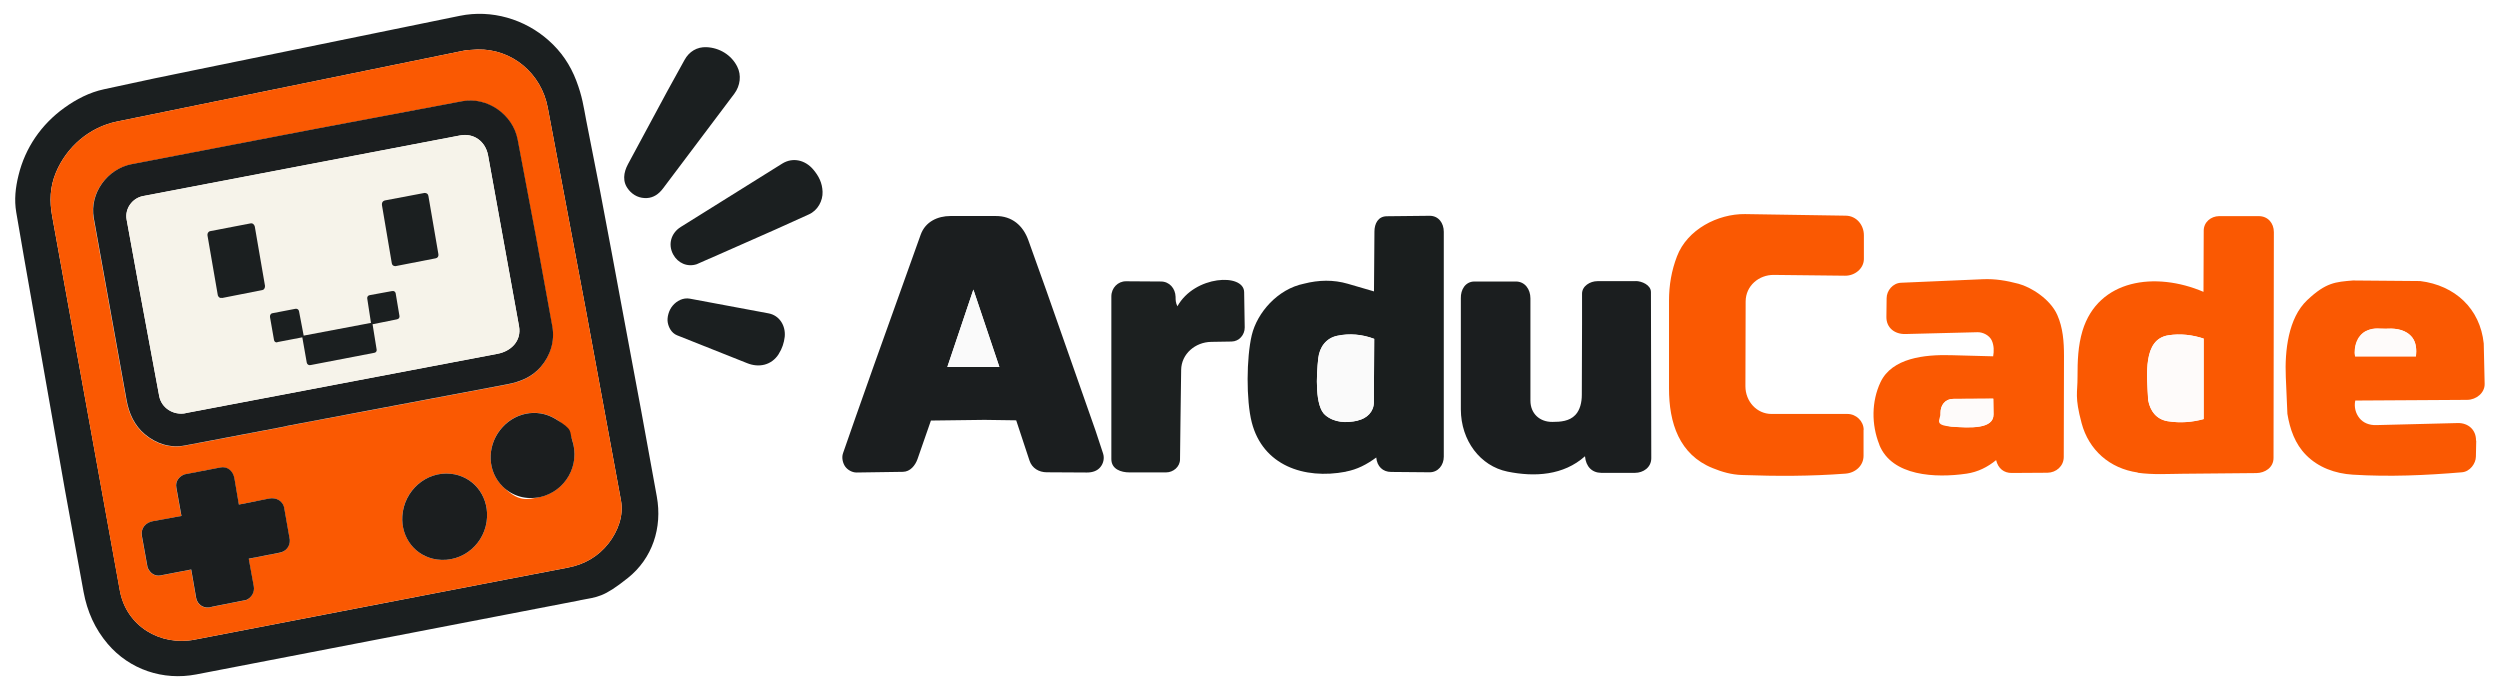
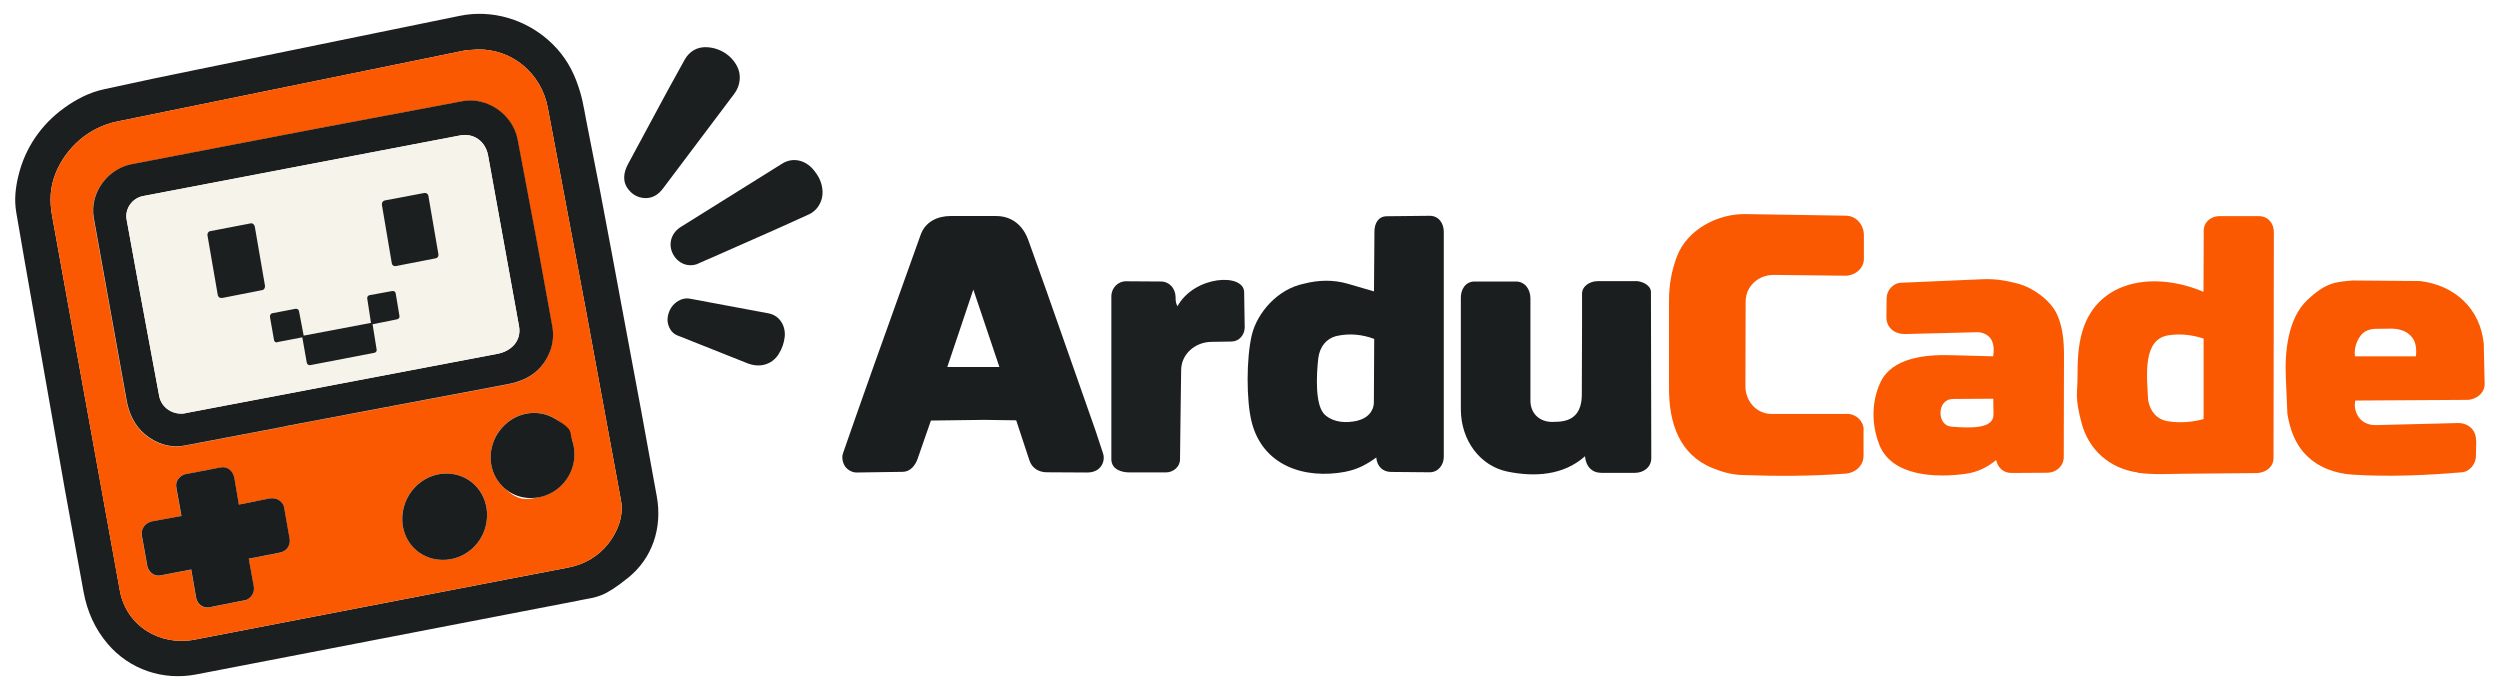
<svg xmlns="http://www.w3.org/2000/svg" id="Layer_1" version="1.1" viewBox="0 0 2198.9 606.9">
  <defs>
    <style>
      .st0 {
        fill: #f6f3ea;
      }

      .st1 {
        fill: #1a1e1e;
      }

      .st2 {
        fill: #fa5902;
      }

      .st3 {
        fill: #1c2020;
      }

      .st4 {
        fill: #1b1e1f;
      }

      .st5 {
-         fill: #fafafa;
-       }
- 
-       .st6 {
-         fill: #fefbfa;
-       }
- 
-       .st7 {
        fill: #1b1f20;
      }
    </style>
  </defs>
  <g>
-     <path class="st4" d="M894,369.7l-28.1-.4-47.1.6-11.8,33.9c-2,5.6-6.4,11.1-12.8,11.2l-40.8.6c-4.1,0-7.9-2.4-9.9-5.1s-3.5-7.7-2-11.9l11.1-31.8,15.8-44.7,41.4-115.7c4.1-11.4,14.9-16.4,26.2-16.4h39.7c14.4-.1,24.2,8.3,28.9,21.6l15.6,43.6,43.4,123.6,6.6,20c1.4,4.2.3,8.9-2.4,12.1-2.7,3.3-6.9,4.7-11.8,4.7l-35.3-.2c-6.9,0-13-3.6-15.2-10.3l-11.7-35.4ZM879,322.7l-22.9-68-22.9,68.1h45.7Z" />
-     <path class="st2" d="M1880.3,415.6c-24.7-3.5-43.1-19.8-49.4-43.4s-3.5-26.7-3.6-40.6c0-14.1.4-27.4,4.4-40.7,13.8-45.3,64.1-52.3,106.4-34.2l.2-53.8c0-7.5,6.3-12.7,13.5-12.8h34.9c8,0,13.3,6.1,13.3,14.1l-.3,198.6c0,8.5-7.6,13.2-15,13.3l-64.8.6c-13.3.1-26,1-39.7-.9ZM1906.8,370.5c10.7,1.7,21.2.9,31.4-1.9v-70.8c-10.1-3.3-20.4-4.5-30.9-2.9-22.7,3.5-19.1,34.7-17.9,57,1.7,9.5,7.2,16.9,17.3,18.6Z" />
-     <path class="st1" d="M1183.7,414.9c-36.8,7-73-5.6-82.7-43.4-5-19.4-4.7-57,0-76.7s22.7-40.6,46-45.3c12.9-3.3,25.8-3.6,38.5.1l23,6.7.4-52.6c0-7.1,3.3-13.5,11-13.5l37.6-.4c7.8,0,12.4,6.4,12.4,14.1v197.8c0,7.4-5,13.8-12.6,13.7l-33.7-.3c-7.3,0-12.4-4.8-13.1-12.7-8.5,6.2-16.7,10.5-26.7,12.4ZM1194.2,369.9c8.2-1.9,14.1-7.8,14.2-16l.3-55.8c-10.6-4-21.7-5-32.5-2.7-9.7,2.1-15.5,9.9-16.7,19.7-1.7,15.3-3,42.3,6.1,50,7.9,6.7,18.3,7.2,28.6,4.9Z" />
-     <path class="st2" d="M1639.1,378.2v22.7c0,8.7-7.2,15.1-16,15.7-30.4,2.3-60.4,2.3-90.9,1.2-9.3-.3-17.6-2.7-25.9-6.1-29.2-11.8-38.4-39.6-38.3-70.3v-77c0-13.6,2.2-26.4,7-38.9,9-23.7,35.9-37.5,59.9-37.2l88.7,1.4c9.4.2,15.8,8.3,15.8,17.2v21.1c-.2,8.4-8.1,14.6-16.5,14.5l-62.8-.7c-13-.1-24.6,9.5-24.7,23.3l-.2,74.6c0,13.4,10,24.4,23,24.4h66.8c7.6,0,14.2,6.4,14.2,13.9Z" />
-     <path class="st2" d="M2178,387.6l-.3,14.1c-.1,6-5.2,13.1-12.2,13.7-32.1,2.7-63.9,4.1-96.1,2.1-15.7-1-30.3-6.4-41-17.2-9.8-9.8-14.3-22.9-16.5-36.3l-1.4-32.4c-1-23.2,2.2-51.9,18.8-67.6s25-16,40.2-17.3l59.2.5c30.6,3.8,52.7,24.2,55.9,54.9l.8,35.5c.2,7.9-7.3,14-15.3,14.1l-98.5.6c-1.2,5.7.3,11.3,3.7,15.5s8.7,6.3,14.8,6.1l71.6-1.8c9.5-.2,16.3,6.2,16.1,15.5ZM2124.9,313.5c.7-5.8.3-12-3.2-16.6-5.1-6.7-13.3-8.2-21.4-7.8s-13.4-.9-19.5,2.2-10.9,13.9-9.4,22.1h53.4Z" />
-     <path class="st2" d="M1653,391.1c-7.1-17.7-6.9-38.1,1-54.9,10.1-21.4,38.8-24.4,61.7-23.8l37.4,1c.8-4.5.8-9.7-1.3-14.1-2.1-4.3-7.5-7.2-12.5-7.1l-63.5,1.6c-9.3.2-16.7-5.5-16.6-15l.2-16.5c0-6.6,5.4-13.3,12.6-13.6l71.8-3.1c11-.5,21,1.2,31.6,4s27.8,13.2,34.1,27.4c5,11.3,5.9,23.5,5.9,36l-.2,88.9c0,8.1-6.7,13.8-14.3,13.9l-31.6.2c-6.6,0-11.8-3.8-13.6-11.3-7.6,6.2-16,10.4-25.9,11.9-27.3,4-65.7,2.3-76.8-25.3ZM1753.4,364.4l-.2-13.7-35.2.2c-7.2,0-11.3,5.6-11.2,12.5.1,5.7,3.2,11.4,9.7,11.9,16.5,1.2,37.1,2.2,36.9-10.8Z" />
+     <path class="st4" d="M894,369.7l-28.1-.4-47.1.6-11.8,33.9c-2,5.6-6.4,11.1-12.8,11.2l-40.8.6c-4.1,0-7.9-2.4-9.9-5.1s-3.5-7.7-2-11.9l11.1-31.8,15.8-44.7,41.4-115.7c4.1-11.4,14.9-16.4,26.2-16.4h39.7c14.4-.1,24.2,8.3,28.9,21.6l15.6,43.6,43.4,123.6,6.6,20c1.4,4.2.3,8.9-2.4,12.1-2.7,3.3-6.9,4.7-11.8,4.7l-35.3-.2c-6.9,0-13-3.6-15.2-10.3l-11.7-35.4h.2ZM879,322.7l-22.9-68-22.9,68.1h45.8Z" />
+     <path class="st2" d="M1880.3,415.6c-24.7-3.5-43.1-19.8-49.4-43.4s-3.5-26.7-3.6-40.6c0-14.1.4-27.4,4.4-40.7,13.8-45.3,64.1-52.3,106.4-34.2l.2-53.8c0-7.5,6.3-12.7,13.5-12.8h34.9c8,0,13.3,6.1,13.3,14.1l-.3,198.6c0,8.5-7.6,13.2-15,13.3l-64.8.6c-13.3.1-26,1-39.7-.9v-.2ZM1906.8,370.5c10.7,1.7,21.2.9,31.4-1.9v-70.8c-10.1-3.3-20.4-4.5-30.9-2.9-22.7,3.5-19.1,34.7-17.9,57,1.7,9.5,7.2,16.9,17.3,18.6h0Z" />
+     <path class="st1" d="M1183.7,414.9c-36.8,7-73-5.6-82.7-43.4-5-19.4-4.7-57,0-76.7s22.7-40.6,46-45.3c12.9-3.3,25.8-3.6,38.5.1l23,6.7.4-52.6c0-7.1,3.3-13.5,11-13.5l37.6-.4c7.8,0,12.4,6.4,12.4,14.1v197.8c0,7.4-5,13.8-12.6,13.7l-33.7-.3c-7.3,0-12.4-4.8-13.1-12.7-8.5,6.2-16.7,10.5-26.7,12.4h-.1ZM1194.2,369.9c8.2-1.9,14.1-7.8,14.2-16l.3-55.8c-10.6-4-21.7-5-32.5-2.7-9.7,2.1-15.5,9.9-16.7,19.7-1.7,15.3-3,42.3,6.1,50,7.9,6.7,18.3,7.2,28.6,4.9h0Z" />
+     <path class="st2" d="M1639.1,378.2v22.7c0,8.7-7.2,15.1-16,15.7-30.4,2.3-60.4,2.3-90.9,1.2-9.3-.3-17.6-2.7-25.9-6.1-29.2-11.8-38.4-39.6-38.3-70.3v-77c0-13.6,2.2-26.4,7-38.9,9-23.7,35.9-37.5,59.9-37.2l88.7,1.4c9.4.2,15.8,8.3,15.8,17.2v21.1c-.2,8.4-8.1,14.6-16.5,14.5l-62.8-.7c-13-.1-24.6,9.5-24.7,23.3l-.2,74.6c0,13.4,10,24.4,23,24.4h66.8c7.6,0,14.2,6.4,14.2,13.9v.2Z" />
+     <path class="st2" d="M2178,387.6l-.3,14.1c-.1,6-5.2,13.1-12.2,13.7-32.1,2.7-63.9,4.1-96.1,2.1-15.7-1-30.3-6.4-41-17.2-9.8-9.8-14.3-22.9-16.5-36.3l-1.4-32.4c-1-23.2,2.2-51.9,18.8-67.6s25-16,40.2-17.3l59.2.5c30.6,3.8,52.7,24.2,55.9,54.9l.8,35.5c.2,7.9-7.3,14-15.3,14.1l-98.5.6c-1.2,5.7.3,11.3,3.7,15.5s8.7,6.3,14.8,6.1l71.6-1.8c9.5-.2,16.3,6.2,16.1,15.5h.2ZM2124.9,313.5c.7-5.8.3-12-3.2-16.6-5.1-6.7-13.3-8.2-21.4-7.8s-13.4-.9-19.5,2.2-10.9,13.9-9.4,22.1h53.5Z" />
+     <path class="st2" d="M1653,391.1c-7.1-17.7-6.9-38.1,1-54.9,10.1-21.4,38.8-24.4,61.7-23.8l37.4,1c.8-4.5.8-9.7-1.3-14.1-2.1-4.3-7.5-7.2-12.5-7.1l-63.5,1.6c-9.3.2-16.7-5.5-16.6-15l.2-16.5c0-6.6,5.4-13.3,12.6-13.6l71.8-3.1c11-.5,21,1.2,31.6,4s27.8,13.2,34.1,27.4c5,11.3,5.9,23.5,5.9,36l-.2,88.9c0,8.1-6.7,13.8-14.3,13.9l-31.6.2c-6.6,0-11.8-3.8-13.6-11.3-7.6,6.2-16,10.4-25.9,11.9-27.3,4-65.7,2.3-76.8-25.3v-.2ZM1753.4,364.4l-.2-13.7-35.2.2c-7.2,0-11.3,5.6-11.2,12.5,0,5.7,3.2,11.4,9.7,11.9,16.5,1.2,37.1,2.2,36.9-10.8h0Z" />
    <path class="st4" d="M1438.7,247.2c5.2,0,13.4,3.4,13.4,9.7l.3,146.1c0,8.2-7.1,12.9-14.4,12.9h-29.6c-8.2-.1-13.5-5.5-14.3-14.6-18.9,16.9-44.3,18.4-68.2,13.5s-40.9-27.2-41-54.7v-97.8c-.2-7.5,3.9-14.6,11.9-14.7h36.1c8.4-.2,13.2,6.9,13.2,14.8v90c0,11.4,8.2,18.8,19.3,18.7,7.2,0,15-.6,20.2-6.1,4.2-4.4,5.7-11.3,5.7-17.6l.2-62v-27.1c0-6.7,7.1-11,13.5-11h33.7Z" />
-     <path class="st3" d="M1065.3,300.7c-13.9.2-26.2,10.5-26.4,24.6l-.6,44.8-.4,33.9c0,6.6-6,11.5-12.2,11.5h-32.4c-7.1,0-15.8-2.7-15.8-11.7v-143.1c0-7.5,5.8-13.3,12.8-13.3l30.8.2c7.5,0,12.7,6.1,12.9,13.5,0,2.7,0,5.1,1.6,8.3,15.2-27.3,58.4-29.3,58.7-12.5l.5,31c.1,6.7-5,12.4-11.5,12.5l-18.2.3Z" />
-     <polygon class="st5" points="879 322.7 833.3 322.7 856.2 254.7 879 322.7" />
-     <path class="st6" d="M1906.8,370.5c-10.2-1.6-15.6-9.1-17.3-18.6-1.2-22.3-4.8-53.6,17.9-57,10.5-1.6,20.9-.4,30.9,2.9v70.8c-10.2,2.8-20.7,3.6-31.4,1.9Z" />
-     <path class="st5" d="M1194.2,369.9c-10.3,2.3-20.7,1.8-28.6-4.9-9.1-7.7-7.8-34.7-6.1-50,1.1-9.8,6.9-17.7,16.7-19.7,10.8-2.3,21.9-1.3,32.5,2.7l-.3,55.8c0,8.2-6,14.2-14.2,16Z" />
-     <path class="st6" d="M2124.9,313.5h-53.4c-1.5-8.3,1.2-18.1,9.4-22.2s12.8-1.8,19.5-2.2,16.3,1.1,21.4,7.8c3.5,4.6,3.8,10.7,3.2,16.6Z" />
-     <path class="st6" d="M1753.4,364.4c.2,13-20.4,12-36.9,10.8s-9.5-6.1-9.7-11.9c-.1-6.9,4-12.4,11.2-12.5l35.2-.2.2,13.7Z" />
+     <path class="st3" d="M1065.3,300.7c-13.9.2-26.2,10.5-26.4,24.6l-.6,44.8-.4,33.9c0,6.6-6,11.5-12.2,11.5h-32.4c-7.1,0-15.8-2.7-15.8-11.7v-143.1c0-7.5,5.8-13.3,12.8-13.3l30.8.2c7.5,0,12.7,6.1,12.9,13.5,0,2.7,0,5.1,1.6,8.3,15.2-27.3,58.4-29.3,58.7-12.5l.5,31c0,6.7-5,12.4-11.5,12.5l-18.2.3h.2Z" />
  </g>
  <g>
-     <path class="st7" d="M509.7,528.1l-337.1,65.1c-29.1,5.6-58.6-4.2-77.9-26.9-11.2-13.2-18-28.4-21.2-45.7l-16.4-89.8L21.1,226.3l-6.8-39.5c-1.9-11.1-.7-21.8,2-32.7,5.9-24.2,20.1-44.7,40.2-59.2,10.5-7.6,22.3-13.7,35-16.4l44.1-9.5,33.5-6.9L404.5,13.9c27.9-5.7,57,2.9,78,21.6,11.2,9.9,19.1,21.6,24.4,35.5s6.4,22.8,8.7,34.8l12.3,62.6,10.3,54.6,7.5,40.4,11.1,59.5,7.3,39.1,13.6,74.7c5,27.5-3.9,54.5-25.5,71.7s-26.3,16.5-42.3,19.6ZM499.7,499.2c14.5-2.8,26.7-9.9,35.7-21.5,8-10.4,13.3-23.9,10.8-37.5l-30.5-165.5-33.9-180c-5.7-30.3-31.5-51.8-61.9-51.2l-10.2.7L102.9,106.9c-24.2,5-44.2,22.1-53.7,44.8-5.3,12.7-5.8,25.2-3.3,38.6l59.5,329c5.7,31.8,35.9,49.1,65.8,43.3l273.4-52.8,55.2-10.6Z" />
-     <path class="st7" d="M552.9,166.8c-5.7-6.8-4.5-15.1-.5-22.5l34.8-64.6,14.9-27c4-7.3,10.9-11.6,19.4-11.2,11.2.5,21.7,6.7,26.9,17,3.9,7.6,2.7,16.9-2.5,23.9l-62.7,83.3c-3.8,5.1-8.5,8.2-14.2,8.5-6.3.3-11.8-2.1-16.1-7.3Z" />
-     <path class="st7" d="M623.9,227.5l-11.1,4.9c-8.3,2.7-16.6-1-20.7-8.6-4.8-8.9-1.8-18.9,6.7-24.2l21.8-13.6,67.4-42.1c9.5-5.9,20.4-3,27.3,5.2,4.9,5.8,7.9,11.7,8.2,19.6s-4.2,16.4-12.1,19.9l-29.2,13.2-58.4,25.8Z" />
-     <path class="st7" d="M685,311.3c-6.4,10.1-17.6,12.3-27.9,8.1l-61.6-24.5c-5-2-7.5-7.2-8.2-11.4s.8-10.5,4.4-14.7,9.1-7.2,15.1-6.1l69.1,12.9c9.8,1.8,15.3,11,14.3,20.7-.6,5.2-2.3,10.4-5.2,14.9Z" />
-     <path class="st2" d="M499.7,499.2l-55.2,10.6-273.4,52.8c-29.9,5.8-60-11.6-65.8-43.3L45.9,190.3c-2.4-13.5-2-25.9,3.3-38.6,9.5-22.7,29.5-39.8,53.7-44.8l306.8-62.7,10.2-.7c30.4-.7,56.2,20.9,61.9,51.2l33.9,180,30.5,165.5c2.5,13.6-2.8,27.1-10.8,37.5-8.9,11.6-21.2,18.7-35.7,21.5ZM252.2,374.8l193.7-36.6c11.6-2.2,21.7-6.2,29.5-15.3,8.4-9.7,12.6-22.6,10.2-35.7l-14.6-80.2-15.9-84.2c-4.1-21.9-26.6-37.7-48.7-33.6l-129,24.3-161.9,31.1c-21.2,4.1-37.1,25.6-33.2,47.4l28.8,159.9c2.1,11.9,7.1,22.6,16.1,30.2,10,8.4,22.3,12.4,35.3,9.9l89.5-17ZM474.8,437.2c22.7-5,35.8-28.4,28.4-50.4-2.7-7.8-7.8-14.3-14.8-18.5-16.5-9.8-36.9-5.2-48.6,9.9-11.6,15-11.2,36.5,2.5,49.8s20.5,11.8,32.5,9.1ZM186.2,533.8l30.3-6c4.8-2,7.5-7,6.6-12.2l-4.4-24.1,27.1-5.3c5.6-1.1,9.4-5.6,9-11.4l-4.7-26.7c-.7-7.1-6.9-10.9-13.6-9.5l-26.5,5.3-3.9-23.1c-1.1-6.4-6.1-10.8-12.6-9.5l-31.2,6c-5,1.7-8.2,6.2-7.3,11.6l4.5,25-25.1,4.6c-6.4,1.2-10.7,6-9.7,12.9l5,27.7c1.9,4.8,6.3,8.1,11.4,7.1l27-5.2,4.3,24.8c1.1,6.4,7.3,10.2,13.7,8.1ZM384.2,492.1c22.9,3.2,43.2-14.3,44.2-37.4.8-19.6-12.5-35.9-31.8-38-21.8-2.3-41.3,14.8-42.7,37.1-1.2,19.1,11.4,35.6,30.3,38.3Z" />
-     <path class="st4" d="M252.2,374.8l-89.5,17c-13,2.5-25.3-1.5-35.3-9.9-9.1-7.6-14-18.3-16.1-30.2l-28.8-159.9c-3.9-21.9,12-43.3,33.2-47.4l161.9-31.1,129-24.3c22-4.1,44.5,11.7,48.7,33.6l15.9,84.2,14.6,80.2c2.4,13.2-1.8,26-10.2,35.7-7.8,9-18,13.1-29.5,15.3l-193.7,36.6ZM163.2,363.4l274.5-52.2c11.7-2.2,21.2-11.3,18.8-24.3l-27.2-150.1c-2.2-12.3-12.5-20-24.7-17.6l-278.8,53.3c-9.5,1.8-16.2,11.1-14.4,20.8l10.3,56.5,18.3,98.5c2,10.7,12.6,17.2,23.2,15.2Z" />
-     <path class="st4" d="M186.2,533.8c-6.4,2.1-12.6-1.7-13.7-8.1l-4.3-24.8-27,5.2c-5.1,1-9.5-2.2-11.4-7.1l-5-27.7c-1.1-6.8,3.3-11.7,9.7-12.9l25.1-4.6-4.5-25c-1-5.3,2.3-9.8,7.3-11.6l31.2-6c6.5-1.4,11.5,3.1,12.6,9.5l3.9,23.1,26.5-5.3c6.7-1.3,12.9,2.4,13.6,9.5l4.7,26.7c.4,5.9-3.4,10.4-9,11.4l-27.1,5.3,4.4,24.1c1,5.2-1.8,10.2-6.6,12.2l-30.3,6Z" />
+     <path class="st5" d="M509.7,528.1l-337.1,65.1c-29.1,5.6-58.6-4.2-77.9-26.9-11.2-13.2-18-28.4-21.2-45.7l-16.4-89.8L21.1,226.3l-6.8-39.5c-1.9-11.1-.7-21.8,2-32.7,5.9-24.2,20.1-44.7,40.2-59.2,10.5-7.6,22.3-13.7,35-16.4l44.1-9.5,33.5-6.9L404.5,13.9c27.9-5.7,57,2.9,78,21.6,11.2,9.9,19.1,21.6,24.4,35.5,5.3,13.9,6.4,22.8,8.7,34.8l12.3,62.6,10.3,54.6,7.5,40.4,11.1,59.5,7.3,39.1,13.6,74.7c5,27.5-3.9,54.5-25.5,71.7s-26.3,16.5-42.3,19.6h-.2ZM499.7,499.2c14.5-2.8,26.7-9.9,35.7-21.5,8-10.4,13.3-23.9,10.8-37.5l-30.5-165.5-33.9-180c-5.7-30.3-31.5-51.8-61.9-51.2l-10.2.7L102.9,106.9c-24.2,5-44.2,22.1-53.7,44.8-5.3,12.7-5.8,25.2-3.3,38.6l59.5,329c5.7,31.8,35.9,49.1,65.8,43.3l273.4-52.8,55.2-10.6h-.1Z" />
+     <path class="st5" d="M552.9,166.8c-5.7-6.8-4.5-15.1-.5-22.5l34.8-64.6,14.9-27c4-7.3,10.9-11.6,19.4-11.2,11.2.5,21.7,6.7,26.9,17,3.9,7.6,2.7,16.9-2.5,23.9l-62.7,83.3c-3.8,5.1-8.5,8.2-14.2,8.5-6.3.3-11.8-2.1-16.1-7.3h0Z" />
+     <path class="st5" d="M623.9,227.5l-11.1,4.9c-8.3,2.7-16.6-1-20.7-8.6-4.8-8.9-1.8-18.9,6.7-24.2l21.8-13.6,67.4-42.1c9.5-5.9,20.4-3,27.3,5.2,4.9,5.8,7.9,11.7,8.2,19.6s-4.2,16.4-12.1,19.9l-29.2,13.2-58.4,25.8h0Z" />
+     <path class="st5" d="M685,311.3c-6.4,10.1-17.6,12.3-27.9,8.1l-61.6-24.5c-5-2-7.5-7.2-8.2-11.4s.8-10.5,4.4-14.7,9.1-7.2,15.1-6.1l69.1,12.9c9.8,1.8,15.3,11,14.3,20.7-.6,5.2-2.3,10.4-5.2,14.9h0Z" />
+     <path class="st2" d="M499.7,499.2l-55.2,10.6-273.4,52.8c-29.9,5.8-60-11.6-65.8-43.3L45.9,190.3c-2.4-13.5-2-25.9,3.3-38.6,9.5-22.7,29.5-39.8,53.7-44.8l306.8-62.7,10.2-.7c30.4-.7,56.2,20.9,61.9,51.2l33.9,180,30.5,165.5c2.5,13.6-2.8,27.1-10.8,37.5-8.9,11.6-21.2,18.7-35.7,21.5ZM252.2,374.8l193.7-36.6c11.6-2.2,21.7-6.2,29.5-15.3,8.4-9.7,12.6-22.6,10.2-35.7l-14.6-80.2-15.9-84.2c-4.1-21.9-26.6-37.7-48.7-33.6l-129,24.3-161.9,31.1c-21.2,4.1-37.1,25.6-33.2,47.4l28.8,159.9c2.1,11.9,7.1,22.6,16.1,30.2,10,8.4,22.3,12.4,35.3,9.9l89.5-17,.2-.2ZM474.8,437.2c22.7-5,35.8-28.4,28.4-50.4-2.7-7.8-7.8-14.3-14.8-18.5-16.5-9.8-36.9-5.2-48.6,9.9-11.6,15-11.2,36.5,2.5,49.8s20.5,11.8,32.5,9.1h0ZM186.2,533.8l30.3-6c4.8-2,7.5-7,6.6-12.2l-4.4-24.1,27.1-5.3c5.6-1.1,9.4-5.6,9-11.4l-4.7-26.7c-.7-7.1-6.9-10.9-13.6-9.5l-26.5,5.3-3.9-23.1c-1.1-6.4-6.1-10.8-12.6-9.5l-31.2,6c-5,1.7-8.2,6.2-7.3,11.6l4.5,25-25.1,4.6c-6.4,1.2-10.7,6-9.7,12.9l5,27.7c1.9,4.8,6.3,8.1,11.4,7.1l27-5.2,4.3,24.8c1.1,6.4,7.3,10.2,13.7,8.1h0ZM384.2,492.1c22.9,3.2,43.2-14.3,44.2-37.4.8-19.6-12.5-35.9-31.8-38-21.8-2.3-41.3,14.8-42.7,37.1-1.2,19.1,11.4,35.6,30.3,38.3Z" />
+     <path class="st4" d="M252.2,374.8l-89.5,17c-13,2.5-25.3-1.5-35.3-9.9-9.1-7.6-14-18.3-16.1-30.2l-28.8-159.9c-3.9-21.9,12-43.3,33.2-47.4l161.9-31.1,129-24.3c22-4.1,44.5,11.7,48.7,33.6l15.9,84.2,14.6,80.2c2.4,13.2-1.8,26-10.2,35.7-7.8,9-18,13.1-29.5,15.3l-193.7,36.6-.2.2ZM163.2,363.4l274.5-52.2c11.7-2.2,21.2-11.3,18.8-24.3l-27.2-150.1c-2.2-12.3-12.5-20-24.7-17.6l-278.8,53.3c-9.5,1.8-16.2,11.1-14.4,20.8l10.3,56.5,18.3,98.5c2,10.7,12.6,17.2,23.2,15.2h0Z" />
+     <path class="st4" d="M186.2,533.8c-6.4,2.1-12.6-1.7-13.7-8.1l-4.3-24.8-27,5.2c-5.1,1-9.5-2.2-11.4-7.1l-5-27.7c-1.1-6.8,3.3-11.7,9.7-12.9l25.1-4.6-4.5-25c-1-5.3,2.3-9.8,7.3-11.6l31.2-6c6.5-1.4,11.5,3.1,12.6,9.5l3.9,23.1,26.5-5.3c6.7-1.3,12.9,2.4,13.6,9.5l4.7,26.7c.4,5.9-3.4,10.4-9,11.4l-27.1,5.3,4.4,24.1c1,5.2-1.8,10.2-6.6,12.2l-30.3,6h0Z" />
    <path class="st4" d="M384.2,492.1c-18.9-2.7-31.6-19.2-30.3-38.3,1.5-22.3,20.9-39.4,42.7-37.1,19.2,2.1,32.6,18.4,31.8,38-1,23.1-21.3,40.6-44.2,37.4Z" />
-     <path class="st4" d="M474.8,437.2c-12,2.6-23.8-.7-32.5-9.1-13.7-13.4-14.1-34.8-2.5-49.8,11.7-15.1,32.1-19.8,48.6-9.9s12.1,10.7,14.8,18.5c7.5,22-5.7,45.4-28.4,50.4Z" />
-     <path class="st0" d="M163.2,363.4c-10.6,2-21.2-4.4-23.2-15.2l-18.3-98.5-10.3-56.5c-1.8-9.6,4.9-18.9,14.4-20.8l278.8-53.3c12.2-2.3,22.5,5.3,24.7,17.6l27.2,150.1c2.4,13.1-7.1,22.1-18.8,24.3l-274.5,52.2Z" />
+     <path class="st4" d="M474.8,437.2c-12,2.6-23.8-.7-32.5-9.1-13.7-13.4-14.1-34.8-2.5-49.8,11.7-15.1,32.1-19.8,48.6-9.9s12.1,10.7,14.8,18.5c7.5,22-5.7,45.4-28.4,50.4h0Z" />
+     <path class="st0" d="M163.2,363.4c-10.6,2-21.2-4.4-23.2-15.2l-18.3-98.5-10.3-56.5c-1.8-9.6,4.9-18.9,14.4-20.8l278.8-53.3c12.2-2.3,22.5,5.3,24.7,17.6l27.2,150.1c2.4,13.1-7.1,22.1-18.8,24.3l-274.5,52.2h0Z" />
    <g>
-       <path class="st7" d="M243.9,301.1c-1.6.3-2.7-.7-2.9-2.1l-3.5-20c-.3-1.6.5-3.2,2.1-3.5l20.3-3.9c1.5-.2,2.8.6,3.1,2.1l4.1,21.5,59.2-11.2-3.3-21.5c-.2-1.5.8-2.7,2.2-2.9l19.7-3.6c1.5-.3,2.8.5,3.1,1.9l3.4,20.3c0,1.7-1,2.4-2.4,2.7l-21.3,4.3,3.6,22.4c.2,1.3-.7,2.5-2,2.7l-56.1,10.8c-1.7.4-3.1-.6-3.4-2.2l-3.9-22.2-21.9,4.2Z" />
-       <path class="st7" d="M195.3,262c-2,.4-3.1-.6-3.7-2.2l-9.1-52.7c-.3-1.7.7-3.5,2.4-3.8l35.4-6.8c1.9-.4,3.3.9,3.8,2.7l9,52.3c0,1.7-.7,3.3-2.3,3.6l-35.4,7Z" />
-       <path class="st7" d="M347.8,234.1c-1.8,0-3-1-3.2-2.6l-8.6-50.8c-.4-2.5.7-4.1,3-4.5l34.4-6.5c1.8,0,3.1.8,3.4,2.6l8.8,51.3c.3,1.9-.7,3.3-2.4,3.6l-35.4,6.9Z" />
+       <path class="st5" d="M243.9,301.1c-1.6.3-2.7-.7-2.9-2.1l-3.5-20c-.3-1.6.5-3.2,2.1-3.5l20.3-3.9c1.5-.2,2.8.6,3.1,2.1l4.1,21.5,59.2-11.2-3.3-21.5c-.2-1.5.8-2.7,2.2-2.9l19.7-3.6c1.5-.3,2.8.5,3.1,1.9l3.4,20.3c0,1.7-1,2.4-2.4,2.7l-21.3,4.3,3.6,22.4c.2,1.3-.7,2.5-2,2.7l-56.1,10.8c-1.7.4-3.1-.6-3.4-2.2l-3.9-22.2-21.9,4.2v.2Z" />
+       <path class="st5" d="M195.3,262c-2,.4-3.1-.6-3.7-2.2l-9.1-52.7c-.3-1.7.7-3.5,2.4-3.8l35.4-6.8c1.9-.4,3.3.9,3.8,2.7l9,52.3c0,1.7-.7,3.3-2.3,3.6l-35.4,7h0Z" />
+       <path class="st5" d="M347.8,234.1c-1.8,0-3-1-3.2-2.6l-8.6-50.8c-.4-2.5.7-4.1,3-4.5l34.4-6.5c1.8,0,3.1.8,3.4,2.6l8.8,51.3c.3,1.9-.7,3.3-2.4,3.6l-35.4,6.9h0Z" />
    </g>
  </g>
</svg>
